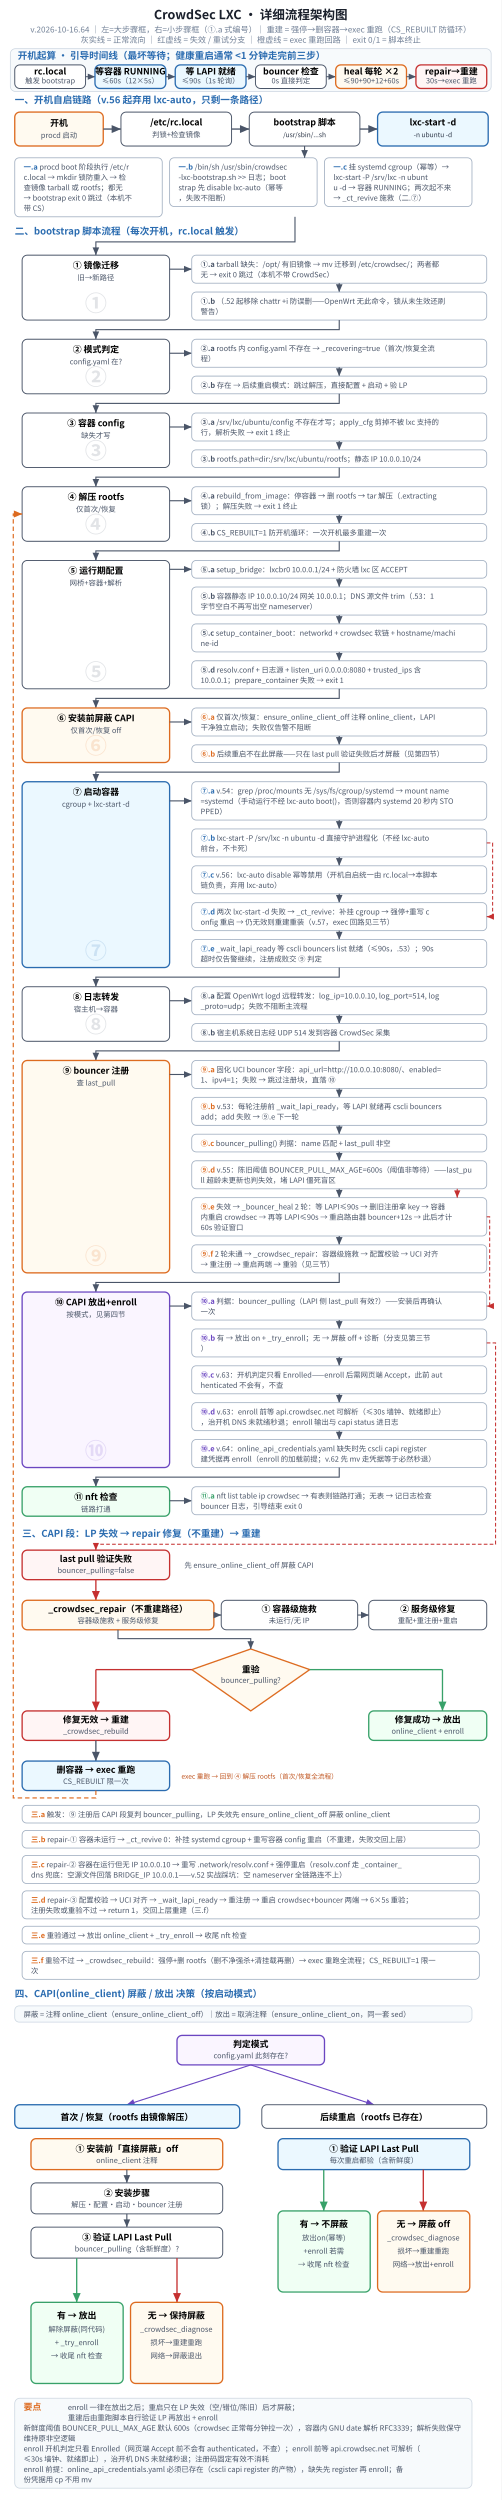
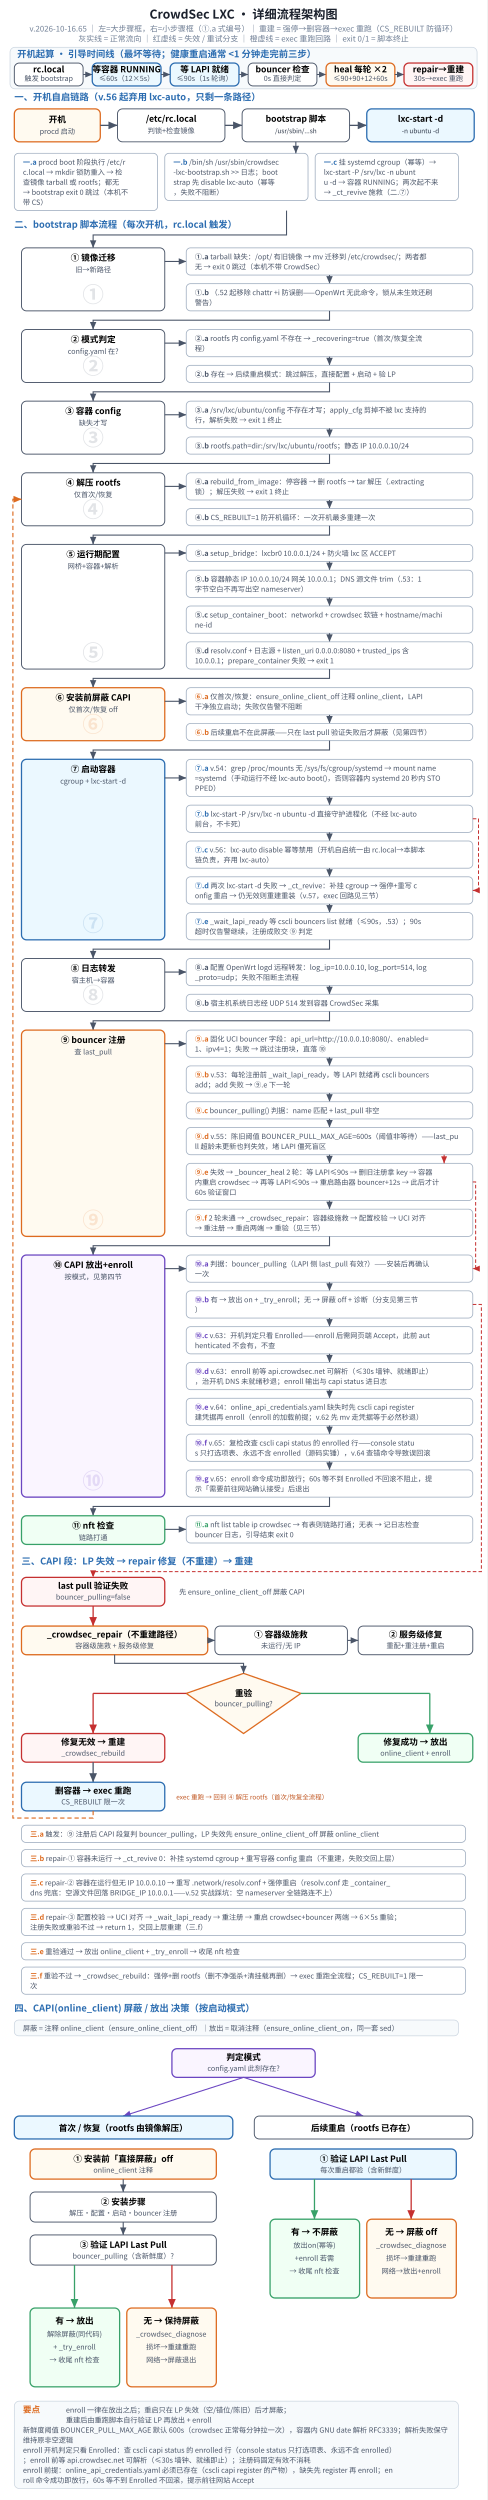
- <svg xmlns="http://www.w3.org/2000/svg" width="680" height="3390" viewBox="0 0 680 3390" font-family="-apple-system,'PingFang SC','Microsoft YaHei','Noto Sans CJK SC',sans-serif">
+ <svg xmlns="http://www.w3.org/2000/svg" width="680" height="3490" viewBox="0 0 680 3490" font-family="-apple-system,'PingFang SC','Microsoft YaHei','Noto Sans CJK SC',sans-serif">
  <defs>
    <marker id="arr" markerWidth="9" markerHeight="9" refX="7" refY="3" orient="auto" markerUnits="strokeWidth">
      <path d="M0,0 L7,3 L0,6 z" fill="#4a5568" />
    </marker>
    <marker id="arrRed" markerWidth="9" markerHeight="9" refX="7" refY="3" orient="auto" markerUnits="strokeWidth">
      <path d="M0,0 L7,3 L0,6 z" fill="#c53030" />
    </marker>
    <marker id="arrGreen" markerWidth="9" markerHeight="9" refX="7" refY="3" orient="auto" markerUnits="strokeWidth">
      <path d="M0,0 L7,3 L0,6 z" fill="#38a169" />
    </marker>
    <marker id="arrOrange" markerWidth="9" markerHeight="9" refX="7" refY="3" orient="auto" markerUnits="strokeWidth">
      <path d="M0,0 L7,3 L0,6 z" fill="#dd6b20" />
    </marker>
    <marker id="arrPurple" markerWidth="9" markerHeight="9" refX="7" refY="3" orient="auto" markerUnits="strokeWidth">
      <path d="M0,0 L7,3 L0,6 z" fill="#6b46c1" />
    </marker>
  </defs>
  <style>
    .title{font-size:17px;font-weight:700;fill:#1a202c;}
    .ver{font-size:11px;fill:#718096;}
    .sub{font-size:13px;font-weight:700;fill:#2b6cb0;}
    .sub2{font-size:12px;font-weight:600;fill:#dd6b20;}
    .node{fill:#fff;stroke:#4a5568;stroke-width:1.3;}
    .nodeBlue{fill:#ebf8ff;stroke:#2b6cb0;stroke-width:1.8;}
    .nodeGreen{fill:#f0fff4;stroke:#38a169;stroke-width:1.8;}
    .nodeOrange{fill:#fffaf0;stroke:#dd6b20;stroke-width:1.8;}
    .nodeRed{fill:#fff5f5;stroke:#c53030;stroke-width:1.8;}
    .nodePurple{fill:#faf5ff;stroke:#6b46c1;stroke-width:1.8;}
    .sml{fill:#ffffff;stroke:#a0aec0;stroke-width:1.1;}
    .nt{font-size:12px;font-weight:700;text-anchor:middle;}
    .nd{font-size:10px;text-anchor:middle;fill:#4a5568;}
    .ndl{font-size:10px;text-anchor:start;fill:#4a5568;}
    .mono{font-family:'SFMono-Regular',Consolas,'Noto Sans CJK SC',monospace;font-size:9px;text-anchor:middle;fill:#2d3748;}
    .bignum{font-size:30px;font-weight:700;text-anchor:middle;}
    .loop{stroke:#dd6b20;stroke-width:1.6;stroke-dasharray:6 4;fill:none;}
    .loopt{font-size:9px;fill:#c05621;}
  </style>
  <rect x="0" y="0" width="680" height="4096" fill="#ffffff" />
  <text x="340" y="26" class="title" text-anchor="middle">CrowdSec LXC · 详细流程架构图</text>
-   <text x="340" y="44" class="ver" text-anchor="middle">v.2026-10-16.64 ｜ 左=大步骤框，右=小步骤框（①.a 式编号）｜ 重建 = 强停→删容器→exec 重跑（CS_REBUILT 防循环）</text>
+   <text x="340" y="44" class="ver" text-anchor="middle">v.2026-10-16.65 ｜ 左=大步骤框，右=小步骤框（①.a 式编号）｜ 重建 = 强停→删容器→exec 重跑（CS_REBUILT 防循环）</text>
  <text x="340" y="58" class="ver" text-anchor="middle">灰实线 = 正常流向 ｜ 红虚线 = 失效 / 重试分支 ｜ 橙虚线 = exec 重跑回路 ｜ exit 0/1 = 脚本终止</text>
  <rect x="14" y="66" width="652" height="58" rx="7" fill="#f7fafc" stroke="#cbd5e0" stroke-width="1" />
  <text x="24" y="80" class="sub">开机起算 · 引导时间线（最坏等待；健康重启通常 &lt;1 分钟走完前三步）</text>
  <rect x="20" y="88" width="96" height="32" rx="7" class="node" />
  <text x="68.0" y="101" class="nt">rc.local</text>
  <text x="68.0" y="113" class="nd">触发 bootstrap</text>
  <line x1="116" y1="104" x2="128.8" y2="104" stroke="#4a5568" stroke-width="1.4" marker-end="url(#arr)" />
  <rect x="128.8" y="88" width="96" height="32" rx="7" class="nodeBlue" />
  <text x="176.8" y="101" class="nt">等容器 RUNNING</text>
  <text x="176.8" y="113" class="nd">≤60s（12×5s）</text>
  <line x1="224.8" y1="104" x2="237.6" y2="104" stroke="#4a5568" stroke-width="1.4" marker-end="url(#arr)" />
  <rect x="237.6" y="88" width="96" height="32" rx="7" class="nodeBlue" />
  <text x="285.6" y="101" class="nt">等 LAPI 就绪</text>
  <text x="285.6" y="113" class="nd">≤90s（1s 轮询）</text>
  <line x1="333.6" y1="104" x2="346.4" y2="104" stroke="#4a5568" stroke-width="1.4" marker-end="url(#arr)" />
  <rect x="346.4" y="88" width="96" height="32" rx="7" class="node" />
  <text x="394.4" y="101" class="nt">bouncer 检查</text>
  <text x="394.4" y="113" class="nd">0s 直接判定</text>
  <line x1="442.4" y1="104" x2="455.2" y2="104" stroke="#4a5568" stroke-width="1.4" marker-end="url(#arr)" />
  <rect x="455.2" y="88" width="96" height="32" rx="7" class="nodeOrange" />
  <text x="503.2" y="101" class="nt">heal 每轮 ×2</text>
  <text x="503.2" y="113" class="nd">≤90+90+12+60s</text>
  <line x1="551.2" y1="104" x2="564.0" y2="104" stroke="#4a5568" stroke-width="1.4" marker-end="url(#arr)" />
  <rect x="564.0" y="88" width="96" height="32" rx="7" class="nodeRed" />
  <text x="612.0" y="101" class="nt">repair→重建</text>
  <text x="612.0" y="113" class="nd">30s→exec 重跑</text>
  <text x="20" y="140" class="sub">一、开机自启链路（v.56 起弃用 lxc-auto，只剩一条路径）</text>
  <rect x="20" y="152" width="120" height="46" rx="7" class="nodeOrange" />
  <text x="80" y="171" class="nt">开机</text>
  <text x="80" y="187" class="nd">procd 启动</text>
  <line x1="140" y1="175" x2="164" y2="175" stroke="#4a5568" stroke-width="1.8" marker-end="url(#arr)" />
  <rect x="164" y="152" width="150" height="46" rx="7" class="node" />
  <text x="239" y="170" class="nt">/etc/rc.local</text>
  <text x="239" y="186" class="nd">判锁+检查镜像</text>
  <line x1="314" y1="175" x2="338" y2="175" stroke="#4a5568" stroke-width="1.8" marker-end="url(#arr)" />
  <rect x="338" y="152" width="150" height="46" rx="7" class="node" />
  <text x="413" y="170" class="nt">bootstrap 脚本</text>
  <text x="413" y="186" class="mono">/usr/sbin/...sh</text>
  <line x1="488" y1="175" x2="512" y2="175" stroke="#4a5568" stroke-width="1.8" marker-end="url(#arr)" />
  <rect x="512" y="152" width="150" height="46" rx="7" class="nodeBlue" />
  <text x="587" y="170" class="nt">lxc-start -d</text>
  <text x="587" y="186" class="mono">-n ubuntu -d</text>
  <rect x="20" y="214" width="200" height="80" rx="6" class="sml" />
  <text x="32" y="230" class="ndl">
    <tspan style="font-weight:700;fill:#2b6cb0">一.a</tspan> procd boot 阶段执行 /etc/r</text>
  <text x="32" y="244" class="ndl">c.local → mkdir 锁防重入 → 检</text>
  <text x="32" y="258" class="ndl">查镜像 tarball 或 rootfs；都无</text>
  <text x="32" y="272" class="ndl">→ bootstrap exit 0 跳过（本机不</text>
  <text x="32" y="286" class="ndl">带 CS）</text>
  <rect x="230" y="214" width="200" height="66" rx="6" class="sml" />
  <text x="242" y="230" class="ndl">
    <tspan style="font-weight:700;fill:#2b6cb0">一.b</tspan> /bin/sh /usr/sbin/crowdsec</text>
  <text x="242" y="244" class="ndl">-lxc-bootstrap.sh &gt;&gt; 日志；boot</text>
  <text x="242" y="258" class="ndl">strap 先 disable lxc-auto（幂等</text>
  <text x="242" y="272" class="ndl">，失败不阻断）</text>
  <rect x="440" y="214" width="200" height="66" rx="6" class="sml" />
  <text x="452" y="230" class="ndl">
    <tspan style="font-weight:700;fill:#2b6cb0">一.c</tspan> 挂 systemd cgroup（幂等）→</text>
  <text x="452" y="244" class="ndl">lxc-start -P /srv/lxc -n ubunt</text>
  <text x="452" y="258" class="ndl">u -d → 容器 RUNNING；两次起不来</text>
  <text x="452" y="272" class="ndl">→ _ct_revive 施救（二.⑦）</text>
  <line x1="413" y1="198" x2="413" y2="214" stroke="#4a5568" stroke-width="1.5" marker-end="url(#arr)" />
  <text x="20" y="318" class="sub">二、bootstrap 脚本流程（每次开机，rc.local 触发）</text>
  <path d="M400,294 L400,328 L130,328 L130,346" fill="none" stroke="#4a5568" stroke-width="1.5" marker-end="url(#arr)" />
  <rect x="30" y="346" width="200" height="88" rx="7" class="node" />
  <text x="130.0" y="364" class="nt">① 镜像迁移</text>
  <text x="130.0" y="380" class="nd">旧→新路径</text>
  <text x="130.0" y="422" class="bignum" fill="#4a5568" fill-opacity="0.16">①</text>
  <line x1="230" y1="365.0" x2="260" y2="365.0" stroke="#4a5568" stroke-width="1.5" marker-end="url(#arr)" />
  <rect x="260" y="346" width="400" height="38" rx="6" class="sml" />
  <text x="272" y="362" class="ndl">
    <tspan style="font-weight:700;fill:#4a5568">①.a</tspan> tarball 缺失：/opt/ 有旧镜像 → mv 迁移到 /etc/crowdsec/；两者都</text>
  <text x="272" y="376" class="ndl">无 → exit 0 跳过（本机不带 CrowdSec）</text>
  <line x1="460.0" y1="384" x2="460.0" y2="396" stroke="#4a5568" stroke-width="1.5" marker-end="url(#arr)" />
  <rect x="260" y="396" width="400" height="38" rx="6" class="sml" />
  <text x="272" y="412" class="ndl">
    <tspan style="font-weight:700;fill:#4a5568">①.b</tspan> （.52 起移除 chattr +i 防误删——OpenWrt 无此命令，锁从未生效还刷</text>
  <text x="272" y="426" class="ndl">警告）</text>
  <path d="M460,434 L460,447 L130,447 L130,460" fill="none" stroke="#4a5568" stroke-width="1.5" marker-end="url(#arr)" />
  <rect x="30" y="460" width="200" height="74" rx="7" class="node" />
  <text x="130.0" y="478" class="nt">② 模式判定</text>
  <text x="130.0" y="494" class="nd">config.yaml 在?</text>
  <text x="130.0" y="522" class="bignum" fill="#4a5568" fill-opacity="0.16">②</text>
  <line x1="230" y1="479.0" x2="260" y2="479.0" stroke="#4a5568" stroke-width="1.5" marker-end="url(#arr)" />
  <rect x="260" y="460" width="400" height="38" rx="6" class="sml" />
  <text x="272" y="476" class="ndl">
    <tspan style="font-weight:700;fill:#4a5568">②.a</tspan> rootfs 内 config.yaml 不存在 → _recovering=true（首次/恢复全流</text>
  <text x="272" y="490" class="ndl">程）</text>
  <line x1="460.0" y1="498" x2="460.0" y2="510" stroke="#4a5568" stroke-width="1.5" marker-end="url(#arr)" />
  <rect x="260" y="510" width="400" height="24" rx="6" class="sml" />
  <text x="272" y="526" class="ndl">
    <tspan style="font-weight:700;fill:#4a5568">②.b</tspan> 存在 → 后续重启模式：跳过解压，直接配置 + 启动 + 验 LP</text>
  <path d="M460,534 L460,547 L130,547 L130,560" fill="none" stroke="#4a5568" stroke-width="1.5" marker-end="url(#arr)" />
  <rect x="30" y="560" width="200" height="74" rx="7" class="node" />
  <text x="130.0" y="578" class="nt">③ 容器 config</text>
  <text x="130.0" y="594" class="nd">缺失才写</text>
  <text x="130.0" y="622" class="bignum" fill="#4a5568" fill-opacity="0.16">③</text>
  <line x1="230" y1="579.0" x2="260" y2="579.0" stroke="#4a5568" stroke-width="1.5" marker-end="url(#arr)" />
  <rect x="260" y="560" width="400" height="38" rx="6" class="sml" />
  <text x="272" y="576" class="ndl">
    <tspan style="font-weight:700;fill:#4a5568">③.a</tspan> /srv/lxc/ubuntu/config 不存在才写；apply_cfg 剪掉不被 lxc 支持的</text>
  <text x="272" y="590" class="ndl">行，解析失败 → exit 1 终止</text>
  <line x1="460.0" y1="598" x2="460.0" y2="610" stroke="#4a5568" stroke-width="1.5" marker-end="url(#arr)" />
  <rect x="260" y="610" width="400" height="24" rx="6" class="sml" />
  <text x="272" y="626" class="ndl">
    <tspan style="font-weight:700;fill:#4a5568">③.b</tspan> rootfs.path=dir:/srv/lxc/ubuntu/rootfs；静态 IP 10.0.0.10/24</text>
  <path d="M460,634 L460,647 L130,647 L130,660" fill="none" stroke="#4a5568" stroke-width="1.5" marker-end="url(#arr)" />
  <rect x="30" y="660" width="200" height="74" rx="7" class="node" />
  <text x="130.0" y="678" class="nt">④ 解压 rootfs</text>
  <text x="130.0" y="694" class="nd">仅首次/恢复</text>
  <text x="130.0" y="722" class="bignum" fill="#4a5568" fill-opacity="0.16">④</text>
  <line x1="230" y1="679.0" x2="260" y2="679.0" stroke="#4a5568" stroke-width="1.5" marker-end="url(#arr)" />
  <rect x="260" y="660" width="400" height="38" rx="6" class="sml" />
  <text x="272" y="676" class="ndl">
    <tspan style="font-weight:700;fill:#4a5568">④.a</tspan> rebuild_from_image：停容器 → 删 rootfs → tar 解压（.extracting</text>
  <text x="272" y="690" class="ndl">锁）；解压失败 → exit 1 终止</text>
  <line x1="460.0" y1="698" x2="460.0" y2="710" stroke="#4a5568" stroke-width="1.5" marker-end="url(#arr)" />
  <rect x="260" y="710" width="400" height="24" rx="6" class="sml" />
  <text x="272" y="726" class="ndl">
    <tspan style="font-weight:700;fill:#4a5568">④.b</tspan> CS_REBUILT=1 防开机循环：一次开机最多重建一次</text>
  <path d="M460,734 L460,747 L130,747 L130,760" fill="none" stroke="#4a5568" stroke-width="1.5" marker-end="url(#arr)" />
  <rect x="30" y="760" width="200" height="174" rx="7" class="node" />
  <text x="130.0" y="778" class="nt">⑤ 运行期配置</text>
  <text x="130.0" y="794" class="nd">网桥+容器+解析</text>
  <text x="130.0" y="922" class="bignum" fill="#4a5568" fill-opacity="0.16">⑤</text>
  <line x1="230" y1="772.0" x2="260" y2="772.0" stroke="#4a5568" stroke-width="1.5" marker-end="url(#arr)" />
  <rect x="260" y="760" width="400" height="24" rx="6" class="sml" />
  <text x="272" y="776" class="ndl">
    <tspan style="font-weight:700;fill:#4a5568">⑤.a</tspan> setup_bridge：lxcbr0 10.0.0.1/24 + 防火墙 lxc 区 ACCEPT</text>
  <line x1="460.0" y1="784" x2="460.0" y2="796" stroke="#4a5568" stroke-width="1.5" marker-end="url(#arr)" />
  <rect x="260" y="796" width="400" height="38" rx="6" class="sml" />
  <text x="272" y="812" class="ndl">
    <tspan style="font-weight:700;fill:#4a5568">⑤.b</tspan> 容器静态 IP 10.0.0.10/24 网关 10.0.0.1；DNS 源文件 trim（.53：1</text>
  <text x="272" y="826" class="ndl">字节空白不再写出空 nameserver）</text>
  <line x1="460.0" y1="834" x2="460.0" y2="846" stroke="#4a5568" stroke-width="1.5" marker-end="url(#arr)" />
  <rect x="260" y="846" width="400" height="38" rx="6" class="sml" />
  <text x="272" y="862" class="ndl">
    <tspan style="font-weight:700;fill:#4a5568">⑤.c</tspan> setup_container_boot：networkd + crowdsec 软链 + hostname/machi</text>
  <text x="272" y="876" class="ndl">ne-id</text>
  <line x1="460.0" y1="884" x2="460.0" y2="896" stroke="#4a5568" stroke-width="1.5" marker-end="url(#arr)" />
  <rect x="260" y="896" width="400" height="38" rx="6" class="sml" />
  <text x="272" y="912" class="ndl">
    <tspan style="font-weight:700;fill:#4a5568">⑤.d</tspan> resolv.conf + 日志源 + listen_uri 0.0.0.0:8080 + trusted_ips 含</text>
  <text x="272" y="926" class="ndl">10.0.0.1；prepare_container 失败 → exit 1</text>
  <path d="M460,934 L460,947 L130,947 L130,960" fill="none" stroke="#4a5568" stroke-width="1.5" marker-end="url(#arr)" />
  <rect x="30" y="960" width="200" height="74" rx="7" class="nodeOrange" />
  <text x="130.0" y="978" class="nt">⑥ 安装前屏蔽 CAPI</text>
  <text x="130.0" y="994" class="nd">仅首次/恢复 off</text>
  <text x="130.0" y="1022" class="bignum" fill="#dd6b20" fill-opacity="0.16">⑥</text>
  <line x1="230" y1="979.0" x2="260" y2="979.0" stroke="#4a5568" stroke-width="1.5" marker-end="url(#arr)" />
  <rect x="260" y="960" width="400" height="38" rx="6" class="sml" />
  <text x="272" y="976" class="ndl">
    <tspan style="font-weight:700;fill:#dd6b20">⑥.a</tspan> 仅首次/恢复：ensure_online_client_off 注释 online_client，LAPI</text>
  <text x="272" y="990" class="ndl">干净独立启动；失败仅告警不阻断</text>
  <line x1="460.0" y1="998" x2="460.0" y2="1010" stroke="#4a5568" stroke-width="1.5" marker-end="url(#arr)" />
  <rect x="260" y="1010" width="400" height="24" rx="6" class="sml" />
  <text x="272" y="1026" class="ndl">
    <tspan style="font-weight:700;fill:#dd6b20">⑥.b</tspan> 后续重启不在此屏蔽——只在 last pull 验证失败后才屏蔽（见第四节）</text>
  <path d="M460,1034 L460,1047 L130,1047 L130,1060" fill="none" stroke="#4a5568" stroke-width="1.5" marker-end="url(#arr)" />
  <rect x="30" y="1060" width="200" height="252" rx="7" class="nodeBlue" />
  <text x="130.0" y="1078" class="nt">⑦ 启动容器</text>
  <text x="130.0" y="1094" class="nd">cgroup + lxc-start -d</text>
  <text x="130.0" y="1300" class="bignum" fill="#2b6cb0" fill-opacity="0.16">⑦</text>
  <line x1="230" y1="1086.0" x2="260" y2="1086.0" stroke="#4a5568" stroke-width="1.5" marker-end="url(#arr)" />
  <rect x="260" y="1060" width="400" height="52" rx="6" class="sml" />
  <text x="272" y="1076" class="ndl">
    <tspan style="font-weight:700;fill:#2b6cb0">⑦.a</tspan> v.54：grep /proc/mounts 无 /sys/fs/cgroup/systemd → mount name</text>
  <text x="272" y="1090" class="ndl">=systemd（手动运行不经 lxc-auto boot()，否则容器内 systemd 20 秒内 STO</text>
  <text x="272" y="1104" class="ndl">PPED）</text>
  <line x1="460.0" y1="1112" x2="460.0" y2="1124" stroke="#4a5568" stroke-width="1.5" marker-end="url(#arr)" />
  <rect x="260" y="1124" width="400" height="38" rx="6" class="sml" />
  <text x="272" y="1140" class="ndl">
    <tspan style="font-weight:700;fill:#2b6cb0">⑦.b</tspan> lxc-start -P /srv/lxc -n ubuntu -d 直接守护进程化（不经 lxc-auto</text>
  <text x="272" y="1154" class="ndl">前台，不卡死）</text>
  <line x1="460.0" y1="1162" x2="460.0" y2="1174" stroke="#4a5568" stroke-width="1.5" marker-end="url(#arr)" />
  <rect x="260" y="1174" width="400" height="38" rx="6" class="sml" />
  <text x="272" y="1190" class="ndl">
    <tspan style="font-weight:700;fill:#2b6cb0">⑦.c</tspan> v.56：lxc-auto disable 幂等禁用（开机自启统一由 rc.local→本脚本</text>
  <text x="272" y="1204" class="ndl">链负责，弃用 lxc-auto）</text>
  <line x1="460.0" y1="1212" x2="460.0" y2="1224" stroke="#4a5568" stroke-width="1.5" marker-end="url(#arr)" />
  <rect x="260" y="1224" width="400" height="38" rx="6" class="sml" />
  <text x="272" y="1240" class="ndl">
    <tspan style="font-weight:700;fill:#2b6cb0">⑦.d</tspan> 两次 lxc-start -d 失败 → _ct_revive：补挂 cgroup → 强停+重写 c</text>
  <text x="272" y="1254" class="ndl">onfig 重启 → 仍无效则重建重装（v.57，exec 回路见三节）</text>
  <line x1="460.0" y1="1262" x2="460.0" y2="1274" stroke="#4a5568" stroke-width="1.5" marker-end="url(#arr)" />
  <rect x="260" y="1274" width="400" height="38" rx="6" class="sml" />
  <text x="272" y="1290" class="ndl">
    <tspan style="font-weight:700;fill:#2b6cb0">⑦.e</tspan> _wait_lapi_ready 等 cscli bouncers list 就绪（≤90s，.53）；90s</text>
  <text x="272" y="1304" class="ndl">超时仅告警继续，注册成败交 ⑨ 判定</text>
  <path d="M460,1312 L460,1325 L130,1325 L130,1338" fill="none" stroke="#4a5568" stroke-width="1.5" marker-end="url(#arr)" />
  <rect x="30" y="1338" width="200" height="74" rx="7" class="node" />
  <text x="130.0" y="1356" class="nt">⑧ 日志转发</text>
  <text x="130.0" y="1372" class="nd">宿主机→容器</text>
  <text x="130.0" y="1400" class="bignum" fill="#4a5568" fill-opacity="0.16">⑧</text>
  <line x1="230" y1="1357.0" x2="260" y2="1357.0" stroke="#4a5568" stroke-width="1.5" marker-end="url(#arr)" />
  <rect x="260" y="1338" width="400" height="38" rx="6" class="sml" />
  <text x="272" y="1354" class="ndl">
    <tspan style="font-weight:700;fill:#4a5568">⑧.a</tspan> 配置 OpenWrt logd 远程转发：log_ip=10.0.0.10, log_port=514, log</text>
  <text x="272" y="1368" class="ndl">_proto=udp；失败不阻断主流程</text>
  <line x1="460.0" y1="1376" x2="460.0" y2="1388" stroke="#4a5568" stroke-width="1.5" marker-end="url(#arr)" />
  <rect x="260" y="1388" width="400" height="24" rx="6" class="sml" />
  <text x="272" y="1404" class="ndl">
    <tspan style="font-weight:700;fill:#4a5568">⑧.b</tspan> 宿主机系统日志经 UDP 514 发到容器 CrowdSec 采集</text>
  <path d="M460,1412 L460,1425 L130,1425 L130,1438" fill="none" stroke="#4a5568" stroke-width="1.5" marker-end="url(#arr)" />
  <rect x="30" y="1438" width="200" height="288" rx="7" class="nodeOrange" />
  <text x="130.0" y="1456" class="nt">⑨ bouncer 注册</text>
  <text x="130.0" y="1472" class="nd">查 last_pull</text>
  <text x="130.0" y="1714" class="bignum" fill="#dd6b20" fill-opacity="0.16">⑨</text>
  <line x1="230" y1="1457.0" x2="260" y2="1457.0" stroke="#4a5568" stroke-width="1.5" marker-end="url(#arr)" />
  <rect x="260" y="1438" width="400" height="38" rx="6" class="sml" />
  <text x="272" y="1454" class="ndl">
    <tspan style="font-weight:700;fill:#dd6b20">⑨.a</tspan> 固化 UCI bouncer 字段：api_url=http://10.0.0.10:8080/、enabled=</text>
  <text x="272" y="1468" class="ndl">1、ipv4=1；失败 → 跳过注册块，直落 ⑩</text>
  <line x1="460.0" y1="1476" x2="460.0" y2="1488" stroke="#4a5568" stroke-width="1.5" marker-end="url(#arr)" />
  <rect x="260" y="1488" width="400" height="38" rx="6" class="sml" />
  <text x="272" y="1504" class="ndl">
    <tspan style="font-weight:700;fill:#dd6b20">⑨.b</tspan> v.53：每轮注册前 _wait_lapi_ready，等 LAPI 就绪再 cscli bouncers</text>
  <text x="272" y="1518" class="ndl">add；add 失败 → ⑨.e 下一轮</text>
  <line x1="460.0" y1="1526" x2="460.0" y2="1538" stroke="#4a5568" stroke-width="1.5" marker-end="url(#arr)" />
  <rect x="260" y="1538" width="400" height="24" rx="6" class="sml" />
  <text x="272" y="1554" class="ndl">
    <tspan style="font-weight:700;fill:#dd6b20">⑨.c</tspan> bouncer_pulling() 判据：name 匹配 + last_pull 非空</text>
  <line x1="460.0" y1="1562" x2="460.0" y2="1574" stroke="#4a5568" stroke-width="1.5" marker-end="url(#arr)" />
  <rect x="260" y="1574" width="400" height="38" rx="6" class="sml" />
  <text x="272" y="1590" class="ndl">
    <tspan style="font-weight:700;fill:#dd6b20">⑨.d</tspan> v.55：陈旧阈值 BOUNCER_PULL_MAX_AGE=600s（阈值非等待）——last_pu</text>
  <text x="272" y="1604" class="ndl">ll 超龄未更新也判失效，堵 LAPI 僵死盲区</text>
  <line x1="460.0" y1="1612" x2="460.0" y2="1624" stroke="#4a5568" stroke-width="1.5" marker-end="url(#arr)" />
  <rect x="260" y="1624" width="400" height="52" rx="6" class="sml" />
  <text x="272" y="1640" class="ndl">
    <tspan style="font-weight:700;fill:#dd6b20">⑨.e</tspan> 失效 → _bouncer_heal 2 轮：等 LAPI≤90s → 删旧注册拿 key → 容器</text>
  <text x="272" y="1654" class="ndl">内重启 crowdsec → 再等 LAPI≤90s → 重启路由器 bouncer+12s → 此后才计</text>
  <text x="272" y="1668" class="ndl">60s 验证窗口</text>
  <line x1="460.0" y1="1676" x2="460.0" y2="1688" stroke="#4a5568" stroke-width="1.5" marker-end="url(#arr)" />
  <rect x="260" y="1688" width="400" height="38" rx="6" class="sml" />
  <text x="272" y="1704" class="ndl">
    <tspan style="font-weight:700;fill:#dd6b20">⑨.f</tspan> 2 轮未通 → _crowdsec_repair：容器级施救 → 配置校验 → UCI 对齐</text>
  <text x="272" y="1718" class="ndl">→ 重注册 → 重启两端 → 重验（见三节）</text>
  <path d="M460,1726 L460,1739 L130,1739 L130,1752" fill="none" stroke="#4a5568" stroke-width="1.5" marker-end="url(#arr)" />
-   <rect x="30" y="1752" width="200" height="238" rx="7" class="nodePurple" />
+   <rect x="30" y="1752" width="200" height="338" rx="7" class="nodePurple" />
  <text x="130.0" y="1770" class="nt">⑩ CAPI 放出+enroll</text>
  <text x="130.0" y="1786" class="nd">按模式，见第四节</text>
-   <text x="130.0" y="1978" class="bignum" fill="#6b46c1" fill-opacity="0.16">⑩</text>
+   <text x="130.0" y="2078" class="bignum" fill="#6b46c1" fill-opacity="0.16">⑩</text>
  <line x1="230" y1="1771.0" x2="260" y2="1771.0" stroke="#4a5568" stroke-width="1.5" marker-end="url(#arr)" />
  <rect x="260" y="1752" width="400" height="38" rx="6" class="sml" />
  <text x="272" y="1768" class="ndl">
    <tspan style="font-weight:700;fill:#6b46c1">⑩.a</tspan> 判据：bouncer_pulling（LAPI 侧 last_pull 有效?）——安装后再确认</text>
  <text x="272" y="1782" class="ndl">一次</text>
  <line x1="460.0" y1="1790" x2="460.0" y2="1802" stroke="#4a5568" stroke-width="1.5" marker-end="url(#arr)" />
  <rect x="260" y="1802" width="400" height="38" rx="6" class="sml" />
  <text x="272" y="1818" class="ndl">
    <tspan style="font-weight:700;fill:#6b46c1">⑩.b</tspan> 有 → 放出 on + _try_enroll；无 → 屏蔽 off + 诊断（分支见第三节</text>
  <text x="272" y="1832" class="ndl">）</text>
  <line x1="460.0" y1="1840" x2="460.0" y2="1852" stroke="#4a5568" stroke-width="1.5" marker-end="url(#arr)" />
  <rect x="260" y="1852" width="400" height="38" rx="6" class="sml" />
  <text x="272" y="1868" class="ndl">
    <tspan style="font-weight:700;fill:#6b46c1">⑩.c</tspan> v.63：开机判定只看 Enrolled——enroll 后需网页端 Accept，此前 aut</text>
  <text x="272" y="1882" class="ndl">henticated 不会有，不查</text>
  <line x1="460.0" y1="1890" x2="460.0" y2="1902" stroke="#4a5568" stroke-width="1.5" marker-end="url(#arr)" />
  <rect x="260" y="1902" width="400" height="38" rx="6" class="sml" />
  <text x="272" y="1918" class="ndl">
    <tspan style="font-weight:700;fill:#6b46c1">⑩.d</tspan> v.63：enroll 前等 api.crowdsec.net 可解析（≤30s 墙钟、就绪即止）</text>
  <text x="272" y="1932" class="ndl">，治开机 DNS 未就绪秒退；enroll 输出与 capi status 进日志</text>
  <line x1="460.0" y1="1940" x2="460.0" y2="1952" stroke="#4a5568" stroke-width="1.5" marker-end="url(#arr)" />
  <rect x="260" y="1952" width="400" height="38" rx="6" class="sml" />
  <text x="272" y="1968" class="ndl">
    <tspan style="font-weight:700;fill:#6b46c1">⑩.e</tspan> v.64：online_api_credentials.yaml 缺失时先 cscli capi register</text>
  <text x="272" y="1982" class="ndl">建凭据再 enroll（enroll 的加载前提；v.62 先 mv 走凭据等于必然秒退）</text>
-   <path d="M460,1990 L460,2003 L130,2003 L130,2016" fill="none" stroke="#4a5568" stroke-width="1.5" marker-end="url(#arr)" />
-   <rect x="30" y="2016" width="200" height="40" rx="7" class="nodeGreen" />
-   <text x="130.0" y="2034" class="nt">⑪ nft 检查</text>
-   <text x="130.0" y="2050" class="nd">链路打通</text>
-   <line x1="230" y1="2035.0" x2="260" y2="2035.0" stroke="#4a5568" stroke-width="1.5" marker-end="url(#arr)" />
-   <rect x="260" y="2016" width="400" height="38" rx="6" class="sml" />
-   <text x="272" y="2032" class="ndl">
+   <line x1="460.0" y1="1990" x2="460.0" y2="2002" stroke="#4a5568" stroke-width="1.5" marker-end="url(#arr)" />
+   <rect x="260" y="2002" width="400" height="38" rx="6" class="sml" />
+   <text x="272" y="2018" class="ndl">
+     <tspan style="font-weight:700;fill:#6b46c1">⑩.f</tspan> v.65：复检改查 cscli capi status 的 enrolled 行——console statu</text>
+   <text x="272" y="2032" class="ndl">s 只打选项表、永远不含 enrolled（源码实锤），v.64 查错命令导致误回滚</text>
+   <line x1="460.0" y1="2040" x2="460.0" y2="2052" stroke="#4a5568" stroke-width="1.5" marker-end="url(#arr)" />
+   <rect x="260" y="2052" width="400" height="38" rx="6" class="sml" />
+   <text x="272" y="2068" class="ndl">
+     <tspan style="font-weight:700;fill:#6b46c1">⑩.g</tspan> v.65：enroll 命令成功即放行；60s 等不到 Enrolled 不回滚不阻止，提</text>
+   <text x="272" y="2082" class="ndl">示「需要前往网站确认接受」后退出</text>
+   <path d="M460,2090 L460,2103 L130,2103 L130,2116" fill="none" stroke="#4a5568" stroke-width="1.5" marker-end="url(#arr)" />
+   <rect x="30" y="2116" width="200" height="40" rx="7" class="nodeGreen" />
+   <text x="130.0" y="2134" class="nt">⑪ nft 检查</text>
+   <text x="130.0" y="2150" class="nd">链路打通</text>
+   <line x1="230" y1="2135.0" x2="260" y2="2135.0" stroke="#4a5568" stroke-width="1.5" marker-end="url(#arr)" />
+   <rect x="260" y="2116" width="400" height="38" rx="6" class="sml" />
+   <text x="272" y="2132" class="ndl">
    <tspan style="font-weight:700;fill:#38a169">⑪.a</tspan> nft list table ip crowdsec → 有表则链路打通；无表 → 记日志检查</text>
-   <text x="272" y="2046" class="ndl">bouncer 日志，引导结束 exit 0</text>
-   <text x="30" y="2084" class="sub">三、CAPI 段：LP 失效 → repair 修复（不重建）→ 重建</text>
-   <rect x="30" y="2102" width="200" height="40" rx="7" class="nodeRed" />
-   <text x="130" y="2118" class="nt">last pull 验证失败</text>
-   <text x="130" y="2133" class="nd">bouncer_pulling=false</text>
-   <text x="250" y="2126" class="ndl">先 ensure_online_client_off 屏蔽 CAPI</text>
-   <line x1="130" y1="2142" x2="130" y2="2170" stroke="#c53030" stroke-width="1.8" marker-end="url(#arrRed)" />
-   <rect x="30" y="2170" width="260" height="40" rx="7" class="nodeOrange" />
-   <text x="160" y="2186" class="nt">_crowdsec_repair（不重建路径）</text>
-   <text x="160" y="2201" class="nd">容器级施救 + 服务级修复</text>
-   <rect x="300" y="2170" width="185" height="40" rx="7" class="node" />
-   <text x="392" y="2186" class="nt">① 容器级施救</text>
-   <text x="392" y="2201" class="nd">未运行/无 IP</text>
-   <line x1="290" y1="2190" x2="300" y2="2190" stroke="#4a5568" stroke-width="1.5" marker-end="url(#arr)" />
-   <rect x="500" y="2170" width="160" height="40" rx="7" class="node" />
-   <text x="580" y="2186" class="nt">② 服务级修复</text>
-   <text x="580" y="2201" class="nd">重配+重注册+重启</text>
-   <line x1="485" y1="2190" x2="500" y2="2190" stroke="#4a5568" stroke-width="1.5" marker-end="url(#arr)" />
-   <polygon points="340,2236 420,2264 340,2320 260,2264" fill="#fffaf0" stroke="#dd6b20" stroke-width="1.8" />
-   <text x="340" y="2268" class="nt">重验</text>
-   <text x="340" y="2282" class="nd">bouncer_pulling?</text>
-   <path d="M160,2210 L160,2222 L340,2222 L340,2236" fill="none" stroke="#4a5568" stroke-width="1.5" marker-end="url(#arr)" />
-   <line x1="420" y1="2264" x2="600" y2="2264" stroke="#38a169" stroke-width="1.8" />
-   <line x1="600" y1="2264" x2="600" y2="2320" stroke="#38a169" stroke-width="1.8" marker-end="url(#arrGreen)" />
-   <rect x="500" y="2320" width="160" height="40" rx="7" class="nodeGreen" />
-   <text x="580" y="2336" class="nt">修复成功 → 放出</text>
-   <text x="580" y="2351" class="nd">online_client + enroll</text>
-   <line x1="260" y1="2264" x2="130" y2="2264" stroke="#c53030" stroke-width="1.8" />
-   <line x1="130" y1="2264" x2="130" y2="2320" stroke="#c53030" stroke-width="1.8" marker-end="url(#arrRed)" />
-   <rect x="30" y="2320" width="200" height="40" rx="7" class="nodeRed" />
-   <text x="130" y="2336" class="nt">修复无效 → 重建</text>
-   <text x="130" y="2351" class="nd">_crowdsec_rebuild</text>
-   <line x1="130" y1="2360" x2="130" y2="2388" stroke="#4a5568" stroke-width="1.8" marker-end="url(#arr)" />
-   <rect x="30" y="2388" width="200" height="40" rx="7" class="nodeBlue" />
-   <text x="130" y="2404" class="nt">删容器 → exec 重跑</text>
-   <text x="130" y="2419" class="nd">CS_REBUILT 限一次</text>
-   <path d="M130,2428 L130,2438 L18,2438 L18,697.0 L30,697.0" fill="none" class="loop" marker-end="url(#arrOrange)" />
-   <text x="246" y="2412" class="loopt">exec 重跑 → 回到 ④ 解压 rootfs（首次/恢复全流程）</text>
+   <text x="272" y="2146" class="ndl">bouncer 日志，引导结束 exit 0</text>
+   <text x="30" y="2184" class="sub">三、CAPI 段：LP 失效 → repair 修复（不重建）→ 重建</text>
+   <rect x="30" y="2202" width="200" height="40" rx="7" class="nodeRed" />
+   <text x="130" y="2218" class="nt">last pull 验证失败</text>
+   <text x="130" y="2233" class="nd">bouncer_pulling=false</text>
+   <text x="250" y="2226" class="ndl">先 ensure_online_client_off 屏蔽 CAPI</text>
+   <line x1="130" y1="2242" x2="130" y2="2270" stroke="#c53030" stroke-width="1.8" marker-end="url(#arrRed)" />
+   <rect x="30" y="2270" width="260" height="40" rx="7" class="nodeOrange" />
+   <text x="160" y="2286" class="nt">_crowdsec_repair（不重建路径）</text>
+   <text x="160" y="2301" class="nd">容器级施救 + 服务级修复</text>
+   <rect x="300" y="2270" width="185" height="40" rx="7" class="node" />
+   <text x="392" y="2286" class="nt">① 容器级施救</text>
+   <text x="392" y="2301" class="nd">未运行/无 IP</text>
+   <line x1="290" y1="2290" x2="300" y2="2290" stroke="#4a5568" stroke-width="1.5" marker-end="url(#arr)" />
+   <rect x="500" y="2270" width="160" height="40" rx="7" class="node" />
+   <text x="580" y="2286" class="nt">② 服务级修复</text>
+   <text x="580" y="2301" class="nd">重配+重注册+重启</text>
+   <line x1="485" y1="2290" x2="500" y2="2290" stroke="#4a5568" stroke-width="1.5" marker-end="url(#arr)" />
+   <polygon points="340,2336 420,2364 340,2420 260,2364" fill="#fffaf0" stroke="#dd6b20" stroke-width="1.8" />
+   <text x="340" y="2368" class="nt">重验</text>
+   <text x="340" y="2382" class="nd">bouncer_pulling?</text>
+   <path d="M160,2310 L160,2322 L340,2322 L340,2336" fill="none" stroke="#4a5568" stroke-width="1.5" marker-end="url(#arr)" />
+   <line x1="420" y1="2364" x2="600" y2="2364" stroke="#38a169" stroke-width="1.8" />
+   <line x1="600" y1="2364" x2="600" y2="2420" stroke="#38a169" stroke-width="1.8" marker-end="url(#arrGreen)" />
+   <rect x="500" y="2420" width="160" height="40" rx="7" class="nodeGreen" />
+   <text x="580" y="2436" class="nt">修复成功 → 放出</text>
+   <text x="580" y="2451" class="nd">online_client + enroll</text>
+   <line x1="260" y1="2364" x2="130" y2="2364" stroke="#c53030" stroke-width="1.8" />
+   <line x1="130" y1="2364" x2="130" y2="2420" stroke="#c53030" stroke-width="1.8" marker-end="url(#arrRed)" />
+   <rect x="30" y="2420" width="200" height="40" rx="7" class="nodeRed" />
+   <text x="130" y="2436" class="nt">修复无效 → 重建</text>
+   <text x="130" y="2451" class="nd">_crowdsec_rebuild</text>
+   <line x1="130" y1="2460" x2="130" y2="2488" stroke="#4a5568" stroke-width="1.8" marker-end="url(#arr)" />
+   <rect x="30" y="2488" width="200" height="40" rx="7" class="nodeBlue" />
+   <text x="130" y="2504" class="nt">删容器 → exec 重跑</text>
+   <text x="130" y="2519" class="nd">CS_REBUILT 限一次</text>
+   <path d="M130,2528 L130,2538 L18,2538 L18,697.0 L30,697.0" fill="none" class="loop" marker-end="url(#arrOrange)" />
+   <text x="246" y="2512" class="loopt">exec 重跑 → 回到 ④ 解压 rootfs（首次/恢复全流程）</text>
  <path d="M660,1143.0 L668,1143.0 L668,1243.0 L660,1243.0" fill="none" stroke="#c53030" stroke-width="1.4" stroke-dasharray="5 3" marker-end="url(#arrRed)" />
  <path d="M620,1612 L620,1624" fill="none" stroke="#c53030" stroke-width="1.4" stroke-dasharray="5 3" marker-end="url(#arrRed)" />
  <path d="M660,1650.0 L664,1650.0 L664,1771.0 L660,1771.0" fill="none" stroke="#c53030" stroke-width="1.4" stroke-dasharray="5 3" marker-end="url(#arrRed)" />
-   <path d="M660,1821.0 L672,1821.0 L672,2094 L130,2094 L130,2102" fill="none" stroke="#c53030" stroke-width="1.4" stroke-dasharray="5 3" marker-end="url(#arrRed)" />
-   <rect x="30" y="2448" width="620" height="24" rx="6" class="sml" />
-   <text x="42" y="2464" class="ndl">
+   <path d="M660,1821.0 L672,1821.0 L672,2194 L130,2194 L130,2202" fill="none" stroke="#c53030" stroke-width="1.4" stroke-dasharray="5 3" marker-end="url(#arrRed)" />
+   <rect x="30" y="2548" width="620" height="24" rx="6" class="sml" />
+   <text x="42" y="2564" class="ndl">
    <tspan style="font-weight:700;fill:#dd6b20">三.a</tspan> 触发：⑨ 注册后 CAPI 段复判 bouncer_pulling，LP 失效先 ensure_online_client_off 屏蔽 online_client</text>
-   <rect x="30" y="2482" width="620" height="24" rx="6" class="sml" />
-   <text x="42" y="2498" class="ndl">
+   <rect x="30" y="2582" width="620" height="24" rx="6" class="sml" />
+   <text x="42" y="2598" class="ndl">
    <tspan style="font-weight:700;fill:#dd6b20">三.b</tspan> repair-① 容器未运行 → _ct_revive 0：补挂 systemd cgroup + 重写容器 config 重启（不重建，失败交回上层）</text>
-   <rect x="30" y="2516" width="620" height="38" rx="6" class="sml" />
-   <text x="42" y="2532" class="ndl">
+   <rect x="30" y="2616" width="620" height="38" rx="6" class="sml" />
+   <text x="42" y="2632" class="ndl">
    <tspan style="font-weight:700;fill:#dd6b20">三.c</tspan> repair-② 容器在运行但无 IP 10.0.0.10 → 重写 .network/resolv.conf + 强停重启（resolv.conf 走 _container_</text>
-   <text x="42" y="2546" class="ndl">dns 兜底：空源文件回落 BRIDGE_IP 10.0.0.1——v.52 实战踩坑：空 nameserver 全链路连不上）</text>
-   <rect x="30" y="2564" width="620" height="38" rx="6" class="sml" />
-   <text x="42" y="2580" class="ndl">
+   <text x="42" y="2646" class="ndl">dns 兜底：空源文件回落 BRIDGE_IP 10.0.0.1——v.52 实战踩坑：空 nameserver 全链路连不上）</text>
+   <rect x="30" y="2664" width="620" height="38" rx="6" class="sml" />
+   <text x="42" y="2680" class="ndl">
    <tspan style="font-weight:700;fill:#dd6b20">三.d</tspan> repair-③ 配置校验 → UCI 对齐 → _wait_lapi_ready → 重注册 → 重启 crowdsec+bouncer 两端 → 6×5s 重验；</text>
-   <text x="42" y="2594" class="ndl">注册失败或重验不过 → return 1，交回上层重建（三.f）</text>
-   <rect x="30" y="2612" width="620" height="24" rx="6" class="sml" />
-   <text x="42" y="2628" class="ndl">
+   <text x="42" y="2694" class="ndl">注册失败或重验不过 → return 1，交回上层重建（三.f）</text>
+   <rect x="30" y="2712" width="620" height="24" rx="6" class="sml" />
+   <text x="42" y="2728" class="ndl">
    <tspan style="font-weight:700;fill:#dd6b20">三.e</tspan> 重验通过 → 放出 online_client + _try_enroll → 收尾 nft 检查</text>
-   <rect x="30" y="2646" width="620" height="38" rx="6" class="sml" />
-   <text x="42" y="2662" class="ndl">
+   <rect x="30" y="2746" width="620" height="38" rx="6" class="sml" />
+   <text x="42" y="2762" class="ndl">
    <tspan style="font-weight:700;fill:#dd6b20">三.f</tspan> 重验不过 → _crowdsec_rebuild：强停+删 rootfs（删不净强杀+清挂载再删）→ exec 重跑全流程；CS_REBUILT=1 限一</text>
-   <text x="42" y="2676" class="ndl">次</text>
-   <text x="20" y="2708" class="sub">四、CAPI(online_client) 屏蔽 / 放出 决策（按启动模式）</text>
-   <rect x="20" y="2720" width="620" height="22" rx="6" fill="#f7fafc" stroke="#cbd5e0" stroke-width="1" />
-   <text x="32" y="2735" class="ndl">屏蔽 = 注释 online_client（ensure_online_client_off）｜放出 = 取消注释（ensure_online_client_on，同一套 sed）</text>
-   <rect x="240" y="2760" width="200" height="40" rx="7" class="nodePurple" />
-   <text x="340" y="2776" class="nt">判定模式</text>
-   <text x="340" y="2791" class="nd">config.yaml 此刻存在?</text>
-   <line x1="340" y1="2800" x2="172" y2="2854" stroke="#6b46c1" stroke-width="1.5" marker-end="url(#arrPurple)" />
-   <line x1="340" y1="2800" x2="507" y2="2854" stroke="#6b46c1" stroke-width="1.5" marker-end="url(#arrPurple)" />
-   <rect x="20" y="2854" width="305" height="32" rx="7" class="nodeBlue" />
-   <text x="172" y="2875" class="nt">首次 / 恢复（rootfs 由镜像解压）</text>
-   <rect x="355" y="2854" width="305" height="32" rx="7" class="node" />
-   <text x="507" y="2875" class="nt">后续重启（rootfs 已存在）</text>
-   <rect x="42" y="2900" width="260" height="42" rx="7" class="nodeOrange" />
-   <text x="172" y="2918" class="nt">① 安装前「直接屏蔽」off</text>
-   <text x="172" y="2933" class="nd">online_client 注释</text>
-   <line x1="172" y1="2942" x2="172" y2="2960" stroke="#4a5568" stroke-width="1.5" marker-end="url(#arr)" />
-   <rect x="42" y="2960" width="260" height="42" rx="7" class="node" />
-   <text x="172" y="2978" class="nt">② 安装步骤</text>
-   <text x="172" y="2993" class="nd">解压·配置·启动·bouncer 注册</text>
-   <line x1="172" y1="3002" x2="172" y2="3020" stroke="#4a5568" stroke-width="1.5" marker-end="url(#arr)" />
-   <rect x="42" y="3020" width="260" height="42" rx="7" class="node" />
-   <text x="172" y="3038" class="nt">③ 验证 LAPI Last Pull</text>
-   <text x="172" y="3053" class="nd">bouncer_pulling（含新鲜度）?</text>
-   <line x1="104" y1="3062" x2="104" y2="3122" stroke="#38a169" stroke-width="1.8" marker-end="url(#arrGreen)" />
-   <line x1="240" y1="3062" x2="240" y2="3122" stroke="#c53030" stroke-width="1.8" marker-end="url(#arrRed)" />
-   <rect x="42" y="3122" width="125" height="110" rx="7" class="nodeGreen" />
-   <text x="104" y="3144" class="nt">有 → 放出</text>
-   <text x="104" y="3162" class="nd">解除屏蔽(同代码)</text>
-   <text x="104" y="3180" class="nd">+ _try_enroll</text>
-   <text x="104" y="3198" class="nd">→ 收尾 nft 检查</text>
-   <rect x="177" y="3122" width="125" height="110" rx="7" class="nodeOrange" />
-   <text x="239" y="3144" class="nt">无 → 保持屏蔽</text>
-   <text x="239" y="3162" class="nd">_crowdsec_diagnose</text>
-   <text x="239" y="3180" class="nd">损坏→重建重跑</text>
-   <text x="239" y="3198" class="nd">网络→屏蔽退出</text>
-   <rect x="377" y="2900" width="260" height="42" rx="7" class="nodeBlue" />
-   <text x="507" y="2918" class="nt">① 验证 LAPI Last Pull</text>
-   <text x="507" y="2933" class="nd">每次重启都验（含新鲜度）</text>
-   <line x1="439" y1="2942" x2="439" y2="2998" stroke="#38a169" stroke-width="1.8" marker-end="url(#arrGreen)" />
-   <line x1="574" y1="2942" x2="574" y2="2998" stroke="#c53030" stroke-width="1.8" marker-end="url(#arrRed)" />
-   <rect x="377" y="2998" width="125" height="110" rx="7" class="nodeGreen" />
-   <text x="439" y="3020" class="nt">有 → 不屏蔽</text>
-   <text x="439" y="3038" class="nd">放出on(幂等)</text>
-   <text x="439" y="3056" class="nd">+enroll 若需</text>
-   <text x="439" y="3074" class="nd">→ 收尾 nft 检查</text>
-   <rect x="512" y="2998" width="125" height="110" rx="7" class="nodeOrange" />
-   <text x="574" y="3020" class="nt">无 → 屏蔽 off</text>
-   <text x="574" y="3038" class="nd">_crowdsec_diagnose</text>
-   <text x="574" y="3056" class="nd">损坏→重建重跑</text>
-   <text x="574" y="3074" class="nd">网络→放出+enroll</text>
-   <rect x="20" y="3252" width="620" height="122" rx="7" fill="#f7fafc" stroke="#cbd5e0" stroke-width="1" />
-   <text x="32" y="3268" class="sub2">要点</text>
-   <text x="92" y="3268" class="ndl">enroll 一律在放出之后；重启只在 LP 失效（空/错位/陈旧）后才屏蔽；</text>
-   <text x="92" y="3282" class="ndl">重建后由重跑脚本自行验证 LP 再放出 + enroll</text>
-   <text x="32" y="3296" class="ndl">新鲜度阈值 BOUNCER_PULL_MAX_AGE 默认 600s（crowdsec 正常每分钟拉一次），容器内 GNU date 解析 RFC3339；解析失败保守</text>
-   <text x="32" y="3310" class="ndl">维持原非空逻辑</text>
-   <text x="32" y="3324" class="ndl">enroll 开机判定只看 Enrolled（网页端 Accept 前不会有 authenticated，不查）；enroll 前等 api.crowdsec.net 可解析（</text>
-   <text x="32" y="3338" class="ndl">≤30s 墙钟、就绪即止），治开机 DNS 未就绪秒退；注册码固定有效不消耗</text>
-   <text x="32" y="3352" class="ndl">enroll 前提：online_api_credentials.yaml 必须已存在（cscli capi register 的产物），缺失先 register 再 enroll；备</text>
-   <text x="32" y="3366" class="ndl">份凭据用 cp 不用 mv</text>
+   <text x="42" y="2776" class="ndl">次</text>
+   <text x="20" y="2808" class="sub">四、CAPI(online_client) 屏蔽 / 放出 决策（按启动模式）</text>
+   <rect x="20" y="2820" width="620" height="22" rx="6" fill="#f7fafc" stroke="#cbd5e0" stroke-width="1" />
+   <text x="32" y="2835" class="ndl">屏蔽 = 注释 online_client（ensure_online_client_off）｜放出 = 取消注释（ensure_online_client_on，同一套 sed）</text>
+   <rect x="240" y="2860" width="200" height="40" rx="7" class="nodePurple" />
+   <text x="340" y="2876" class="nt">判定模式</text>
+   <text x="340" y="2891" class="nd">config.yaml 此刻存在?</text>
+   <line x1="340" y1="2900" x2="172" y2="2954" stroke="#6b46c1" stroke-width="1.5" marker-end="url(#arrPurple)" />
+   <line x1="340" y1="2900" x2="507" y2="2954" stroke="#6b46c1" stroke-width="1.5" marker-end="url(#arrPurple)" />
+   <rect x="20" y="2954" width="305" height="32" rx="7" class="nodeBlue" />
+   <text x="172" y="2975" class="nt">首次 / 恢复（rootfs 由镜像解压）</text>
+   <rect x="355" y="2954" width="305" height="32" rx="7" class="node" />
+   <text x="507" y="2975" class="nt">后续重启（rootfs 已存在）</text>
+   <rect x="42" y="3000" width="260" height="42" rx="7" class="nodeOrange" />
+   <text x="172" y="3018" class="nt">① 安装前「直接屏蔽」off</text>
+   <text x="172" y="3033" class="nd">online_client 注释</text>
+   <line x1="172" y1="3042" x2="172" y2="3060" stroke="#4a5568" stroke-width="1.5" marker-end="url(#arr)" />
+   <rect x="42" y="3060" width="260" height="42" rx="7" class="node" />
+   <text x="172" y="3078" class="nt">② 安装步骤</text>
+   <text x="172" y="3093" class="nd">解压·配置·启动·bouncer 注册</text>
+   <line x1="172" y1="3102" x2="172" y2="3120" stroke="#4a5568" stroke-width="1.5" marker-end="url(#arr)" />
+   <rect x="42" y="3120" width="260" height="42" rx="7" class="node" />
+   <text x="172" y="3138" class="nt">③ 验证 LAPI Last Pull</text>
+   <text x="172" y="3153" class="nd">bouncer_pulling（含新鲜度）?</text>
+   <line x1="104" y1="3162" x2="104" y2="3222" stroke="#38a169" stroke-width="1.8" marker-end="url(#arrGreen)" />
+   <line x1="240" y1="3162" x2="240" y2="3222" stroke="#c53030" stroke-width="1.8" marker-end="url(#arrRed)" />
+   <rect x="42" y="3222" width="125" height="110" rx="7" class="nodeGreen" />
+   <text x="104" y="3244" class="nt">有 → 放出</text>
+   <text x="104" y="3262" class="nd">解除屏蔽(同代码)</text>
+   <text x="104" y="3280" class="nd">+ _try_enroll</text>
+   <text x="104" y="3298" class="nd">→ 收尾 nft 检查</text>
+   <rect x="177" y="3222" width="125" height="110" rx="7" class="nodeOrange" />
+   <text x="239" y="3244" class="nt">无 → 保持屏蔽</text>
+   <text x="239" y="3262" class="nd">_crowdsec_diagnose</text>
+   <text x="239" y="3280" class="nd">损坏→重建重跑</text>
+   <text x="239" y="3298" class="nd">网络→屏蔽退出</text>
+   <rect x="377" y="3000" width="260" height="42" rx="7" class="nodeBlue" />
+   <text x="507" y="3018" class="nt">① 验证 LAPI Last Pull</text>
+   <text x="507" y="3033" class="nd">每次重启都验（含新鲜度）</text>
+   <line x1="439" y1="3042" x2="439" y2="3098" stroke="#38a169" stroke-width="1.8" marker-end="url(#arrGreen)" />
+   <line x1="574" y1="3042" x2="574" y2="3098" stroke="#c53030" stroke-width="1.8" marker-end="url(#arrRed)" />
+   <rect x="377" y="3098" width="125" height="110" rx="7" class="nodeGreen" />
+   <text x="439" y="3120" class="nt">有 → 不屏蔽</text>
+   <text x="439" y="3138" class="nd">放出on(幂等)</text>
+   <text x="439" y="3156" class="nd">+enroll 若需</text>
+   <text x="439" y="3174" class="nd">→ 收尾 nft 检查</text>
+   <rect x="512" y="3098" width="125" height="110" rx="7" class="nodeOrange" />
+   <text x="574" y="3120" class="nt">无 → 屏蔽 off</text>
+   <text x="574" y="3138" class="nd">_crowdsec_diagnose</text>
+   <text x="574" y="3156" class="nd">损坏→重建重跑</text>
+   <text x="574" y="3174" class="nd">网络→放出+enroll</text>
+   <rect x="20" y="3352" width="620" height="122" rx="7" fill="#f7fafc" stroke="#cbd5e0" stroke-width="1" />
+   <text x="32" y="3368" class="sub2">要点</text>
+   <text x="92" y="3368" class="ndl">enroll 一律在放出之后；重启只在 LP 失效（空/错位/陈旧）后才屏蔽；</text>
+   <text x="92" y="3382" class="ndl">重建后由重跑脚本自行验证 LP 再放出 + enroll</text>
+   <text x="32" y="3396" class="ndl">新鲜度阈值 BOUNCER_PULL_MAX_AGE 默认 600s（crowdsec 正常每分钟拉一次），容器内 GNU date 解析 RFC3339；解析失败保守</text>
+   <text x="32" y="3410" class="ndl">维持原非空逻辑</text>
+   <text x="32" y="3424" class="ndl">enroll 开机判定只看 Enrolled：查 cscli capi status 的 enrolled 行（console status 只打选项表、永远不含 enrolled）</text>
+   <text x="32" y="3438" class="ndl">；enroll 前等 api.crowdsec.net 可解析（≤30s 墙钟、就绪即止）；注册码固定有效不消耗</text>
+   <text x="32" y="3452" class="ndl">enroll 前提：online_api_credentials.yaml 必须已存在（cscli capi register 的产物），缺失先 register 再 enroll；en</text>
+   <text x="32" y="3466" class="ndl">roll 命令成功即放行，60s 等不到 Enrolled 不回滚，提示前往网站 Accept</text>
</svg>
